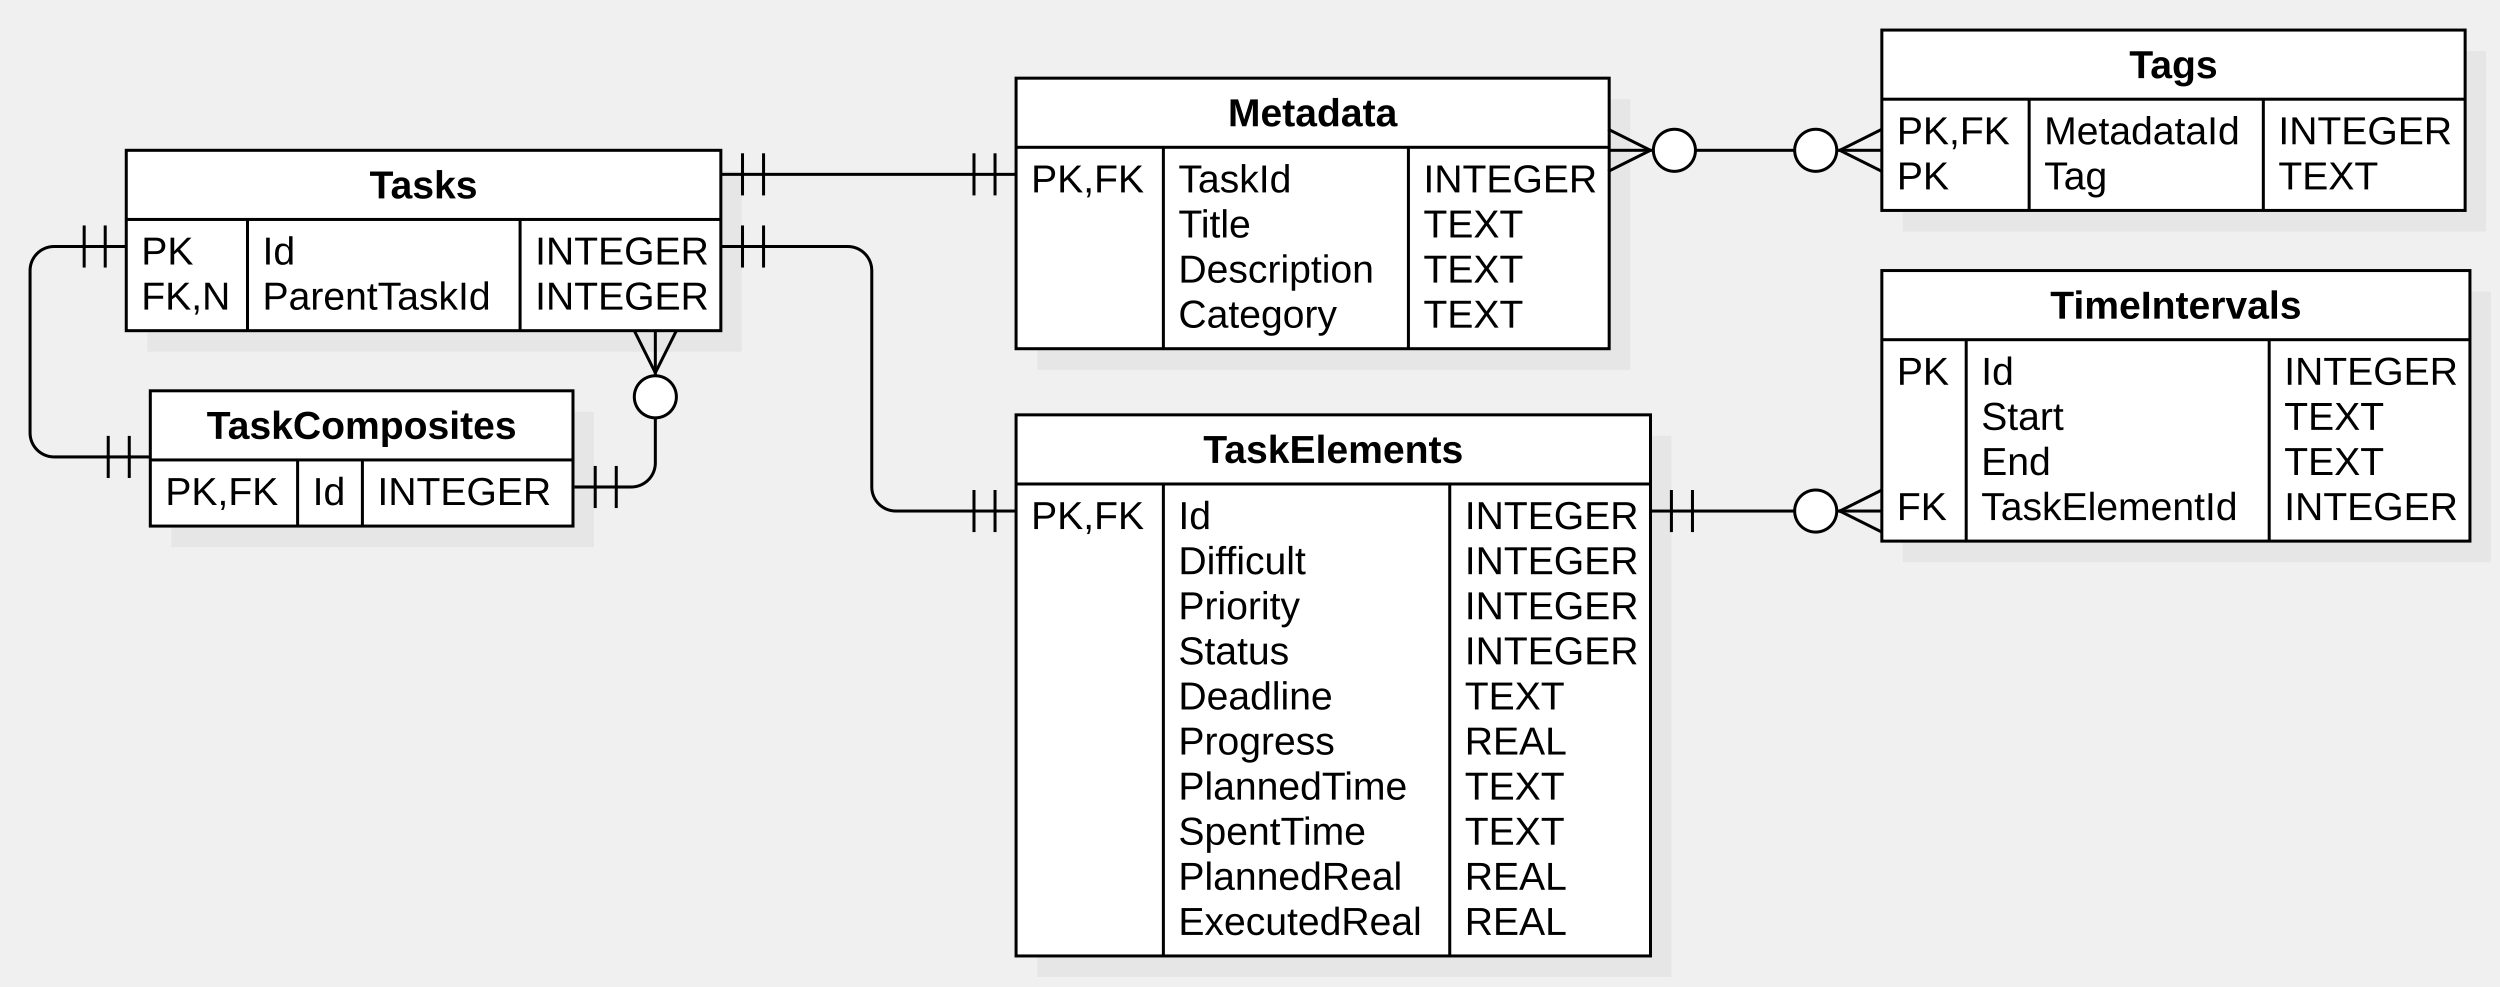
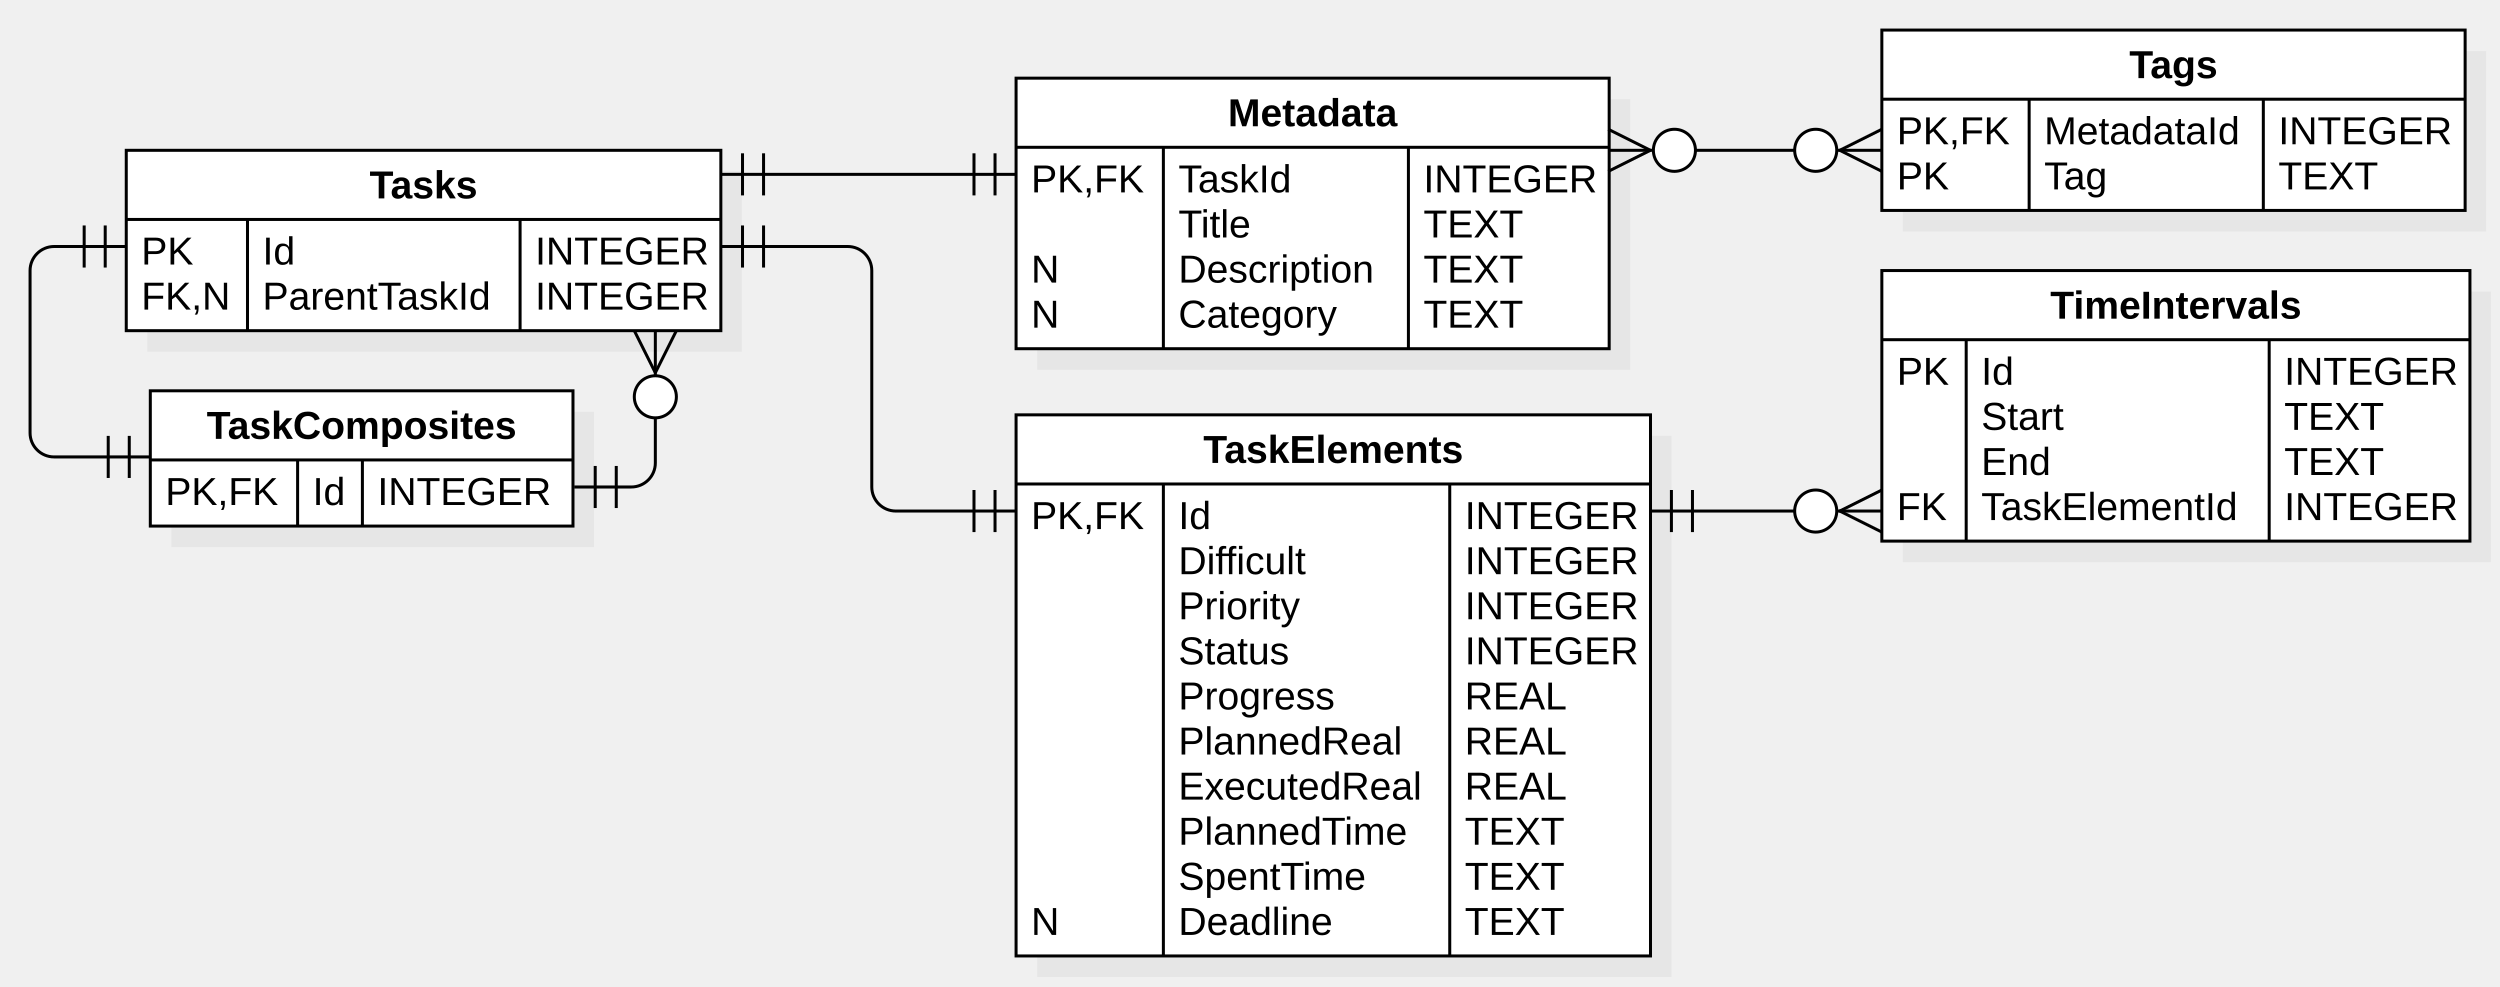
<svg xmlns="http://www.w3.org/2000/svg" version="1.1" width="831.632" height="328" id="svg349">
  <defs id="defs1" />
  <g id="g349">
    <g transform="translate(-54,-38) scale(1,1)" id="g55">
      <rect fill="#C0C0C0" stroke="none" x="103" y="95" width="197.791" height="60" opacity="0.2" id="rect55" />
    </g>
    <g transform="translate(-54,-38) scale(1,1)" id="g56">
      <rect fill="#ffffff" stroke="none" x="96" y="88" width="197.791" height="60" id="rect56" />
    </g>
    <g transform="translate(-54,-38) scale(1,1)" id="g57">
      <path fill="none" stroke="#000000" d="M 96 88 L 293.791 88 L 293.791 148 L 96 148 L 96 88 Z Z" stroke-miterlimit="10" id="path56" />
    </g>
    <g transform="translate(-54,-38) scale(1,1)" id="g58">
      <path fill="none" stroke="#000000" d="M 96 111 L 293.791 111" stroke-miterlimit="10" id="path57" />
    </g>
    <g transform="translate(-54,-38) scale(1,1)" id="g59">
      <path fill="none" stroke="#000000" d="M 136.329 111 L 136.329 148" stroke-miterlimit="10" id="path58" />
    </g>
    <g transform="translate(-54,-38) scale(1,1)" id="g60">
      <path fill="none" stroke="#000000" d="M 227.008 111 L 227.008 148" stroke-miterlimit="10" id="path59" />
    </g>
    <g transform="translate(-54,-38) scale(1,1)" id="g62">
      <g id="g61">
        <path fill="none" stroke="none" id="path60" />
        <text fill="#000000" stroke="none" font-family="Arial" font-size="13px" font-style="normal" font-weight="bold" text-decoration="none" x="176.947" y="104" id="text60">Tasks</text>
      </g>
    </g>
    <g transform="translate(-54,-38) scale(1,1)" id="g64">
      <g id="g63">
        <path fill="none" stroke="none" id="path62" />
        <text fill="#000000" stroke="none" font-family="Arial" font-size="13px" font-style="normal" font-weight="normal" text-decoration="none" x="101" y="126" id="text62">PK</text>
      </g>
    </g>
    <g transform="translate(-54,-38) scale(1,1)" id="g66">
      <g id="g65">
        <path fill="none" stroke="none" id="path64" />
        <text fill="#000000" stroke="none" font-family="Arial" font-size="13px" font-style="normal" font-weight="normal" text-decoration="none" x="141.329" y="126" id="text64">Id</text>
      </g>
    </g>
    <g transform="translate(-54,-38) scale(1,1)" id="g68">
      <g id="g67">
        <path fill="none" stroke="none" id="path66" />
        <text fill="#000000" stroke="none" font-family="Arial" font-size="13px" font-style="normal" font-weight="normal" text-decoration="none" x="232.008" y="126" id="text66">INTEGER</text>
      </g>
    </g>
    <g transform="translate(-54,-38) scale(1,1)" id="g70">
      <g id="g69">
        <path fill="none" stroke="none" id="path68" />
        <text fill="#000000" stroke="none" font-family="Arial" font-size="13px" font-style="normal" font-weight="normal" text-decoration="none" x="101" y="122" id="text68" />
      </g>
    </g>
    <g transform="translate(-54,-38) scale(1,1)" id="g72">
      <g id="g71">
        <path fill="none" stroke="none" id="path70" />
        <text fill="#000000" stroke="none" font-family="Arial" font-size="13px" font-style="normal" font-weight="normal" text-decoration="none" x="101" y="141" id="text70">FK,N</text>
      </g>
    </g>
    <g transform="translate(-54,-38) scale(1,1)" id="g74">
      <g id="g73">
        <path fill="none" stroke="none" id="path72" />
        <text fill="#000000" stroke="none" font-family="Arial" font-size="13px" font-style="normal" font-weight="normal" text-decoration="none" x="141.329" y="141" id="text72">ParentTaskId</text>
      </g>
    </g>
    <g transform="translate(-54,-38) scale(1,1)" id="g76">
      <g id="g75">
        <path fill="none" stroke="none" id="path74" />
        <text fill="#000000" stroke="none" font-family="Arial" font-size="13px" font-style="normal" font-weight="normal" text-decoration="none" x="232.008" y="141" id="text74">INTEGER</text>
      </g>
    </g>
    <g transform="translate(-54,-38) scale(1,1)" id="g78">
      <g id="g77">
        <path fill="none" stroke="none" id="path76" />
        <text fill="#000000" stroke="none" font-family="Arial" font-size="13px" font-style="normal" font-weight="normal" text-decoration="none" x="101" y="137" id="text76" />
      </g>
    </g>
    <g transform="translate(-54,-38) scale(1,1)" id="g79">
      <rect fill="#C0C0C0" stroke="none" x="111" y="175" width="140.604" height="45" opacity="0.2" id="rect78" />
    </g>
    <g transform="translate(-54,-38) scale(1,1)" id="g80">
      <rect fill="#ffffff" stroke="none" x="104" y="168" width="140.604" height="45" id="rect79" />
    </g>
    <g transform="translate(-54,-38) scale(1,1)" id="g81">
      <path fill="none" stroke="#000000" d="M 104 168 L 244.604 168 L 244.604 213 L 104 213 L 104 168 Z Z" stroke-miterlimit="10" id="path80" />
    </g>
    <g transform="translate(-54,-38) scale(1,1)" id="g82">
      <path fill="none" stroke="#000000" d="M 104 191 L 244.604 191" stroke-miterlimit="10" id="path81" />
    </g>
    <g transform="translate(-54,-38) scale(1,1)" id="g83">
      <path fill="none" stroke="#000000" d="M 153 191 L 153 213" stroke-miterlimit="10" id="path82" />
    </g>
    <g transform="translate(-54,-38) scale(1,1)" id="g84">
      <path fill="none" stroke="#000000" d="M 174.553 191 L 174.553 213" stroke-miterlimit="10" id="path83" />
    </g>
    <g transform="translate(-54,-38) scale(1,1)" id="g86">
      <g id="g85">
        <path fill="none" stroke="none" id="path84" />
        <text fill="#000000" stroke="none" font-family="Arial" font-size="13px" font-style="normal" font-weight="bold" text-decoration="none" x="122.769" y="184" id="text84">TaskComposites</text>
      </g>
    </g>
    <g transform="translate(-54,-38) scale(1,1)" id="g88">
      <g id="g87">
        <path fill="none" stroke="none" id="path86" />
        <text fill="#000000" stroke="none" font-family="Arial" font-size="13px" font-style="normal" font-weight="normal" text-decoration="none" x="109" y="206" id="text86">PK,FK</text>
      </g>
    </g>
    <g transform="translate(-54,-38) scale(1,1)" id="g90">
      <g id="g89">
        <path fill="none" stroke="none" id="path88" />
        <text fill="#000000" stroke="none" font-family="Arial" font-size="13px" font-style="normal" font-weight="normal" text-decoration="none" x="158" y="206" id="text88">Id</text>
      </g>
    </g>
    <g transform="translate(-54,-38) scale(1,1)" id="g92">
      <g id="g91">
        <path fill="none" stroke="none" id="path90" />
        <text fill="#000000" stroke="none" font-family="Arial" font-size="13px" font-style="normal" font-weight="normal" text-decoration="none" x="179.553" y="206" id="text90">INTEGER</text>
      </g>
    </g>
    <g transform="translate(-54,-38) scale(1,1)" id="g94">
      <g id="g93">
        <path fill="none" stroke="none" id="path92" />
        <text fill="#000000" stroke="none" font-family="Arial" font-size="13px" font-style="normal" font-weight="normal" text-decoration="none" x="109" y="202" id="text92" />
      </g>
    </g>
    <g transform="translate(-54,-38) scale(1,1)" id="g95">
      <rect fill="#C0C0C0" stroke="none" x="399" y="183" width="211.044" height="180" opacity="0.2" id="rect94" />
    </g>
    <g transform="translate(-54,-38) scale(1,1)" id="g96">
      <rect fill="#ffffff" stroke="none" x="392" y="176" width="211.044" height="180" id="rect95" />
    </g>
    <g transform="translate(-54,-38) scale(1,1)" id="g97">
      <path fill="none" stroke="#000000" d="M 392 176 L 603.044 176 L 603.044 356 L 392 356 L 392 176 Z Z" stroke-miterlimit="10" id="path96" />
    </g>
    <g transform="translate(-54,-38) scale(1,1)" id="g98">
      <path fill="none" stroke="#000000" d="M 392 199 L 603.044 199" stroke-miterlimit="10" id="path97" />
    </g>
    <g transform="translate(-54,-38) scale(1,1)" id="g99">
      <path fill="none" stroke="#000000" d="M 441 199 L 441 356" stroke-miterlimit="10" id="path98" />
    </g>
    <g transform="translate(-54,-38) scale(1,1)" id="g100">
      <path fill="none" stroke="#000000" d="M 536.262 199 L 536.262 356" stroke-miterlimit="10" id="path99" />
    </g>
    <g transform="translate(-54,-38) scale(1,1)" id="g102">
      <g id="g101">
        <path fill="none" stroke="none" id="path100" />
        <text fill="#000000" stroke="none" font-family="Arial" font-size="13px" font-style="normal" font-weight="bold" text-decoration="none" x="454.288" y="192" id="text100">TaskElements</text>
      </g>
    </g>
    <g transform="translate(-54,-38) scale(1,1)" id="g104">
      <g id="g103">
        <path fill="none" stroke="none" id="path102" />
        <text fill="#000000" stroke="none" font-family="Arial" font-size="13px" font-style="normal" font-weight="normal" text-decoration="none" x="397" y="214" id="text102">PK,FK</text>
      </g>
    </g>
    <g transform="translate(-54,-38) scale(1,1)" id="g106">
      <g id="g105">
        <path fill="none" stroke="none" id="path104" />
        <text fill="#000000" stroke="none" font-family="Arial" font-size="13px" font-style="normal" font-weight="normal" text-decoration="none" x="446" y="214" id="text104">Id</text>
      </g>
    </g>
    <g transform="translate(-54,-38) scale(1,1)" id="g108">
      <g id="g107">
        <path fill="none" stroke="none" id="path106" />
        <text fill="#000000" stroke="none" font-family="Arial" font-size="13px" font-style="normal" font-weight="normal" text-decoration="none" x="541.262" y="214" id="text106">INTEGER</text>
      </g>
    </g>
    <g transform="translate(-54,-38) scale(1,1)" id="g110">
      <g id="g109">
        <path fill="none" stroke="none" id="path108" />
        <text fill="#000000" stroke="none" font-family="Arial" font-size="13px" font-style="normal" font-weight="normal" text-decoration="none" x="397" y="210" id="text108" />
      </g>
    </g>
    <g transform="translate(-54,-38) scale(1,1)" id="g112">
      <g id="g111">
        <path fill="none" stroke="none" id="path110" />
        <text fill="#000000" stroke="none" font-family="Arial" font-size="13px" font-style="normal" font-weight="normal" text-decoration="none" x="397" y="219" id="text110" />
      </g>
    </g>
    <g transform="translate(-54,-38) scale(1,1)" id="g114">
      <g id="g113">
        <path fill="none" stroke="none" id="path112" />
        <text fill="#000000" stroke="none" font-family="Arial" font-size="13px" font-style="normal" font-weight="normal" text-decoration="none" x="446" y="229" id="text112">Difficult</text>
      </g>
    </g>
    <g transform="translate(-54,-38) scale(1,1)" id="g116">
      <g id="g115">
        <path fill="none" stroke="none" id="path114" />
        <text fill="#000000" stroke="none" font-family="Arial" font-size="13px" font-style="normal" font-weight="normal" text-decoration="none" x="541.262" y="229" id="text114">INTEGER</text>
      </g>
    </g>
    <g transform="translate(-54,-38) scale(1,1)" id="g118">
      <g id="g117">
        <path fill="none" stroke="none" id="path116" />
        <text fill="#000000" stroke="none" font-family="Arial" font-size="13px" font-style="normal" font-weight="normal" text-decoration="none" x="397" y="225" id="text116" />
      </g>
    </g>
    <g transform="translate(-54,-38) scale(1,1)" id="g120">
      <g id="g119">
        <path fill="none" stroke="none" id="path118" />
        <text fill="#000000" stroke="none" font-family="Arial" font-size="13px" font-style="normal" font-weight="normal" text-decoration="none" x="397" y="234" id="text118" />
      </g>
    </g>
    <g transform="translate(-54,-38) scale(1,1)" id="g122">
      <g id="g121">
        <path fill="none" stroke="none" id="path120" />
        <text fill="#000000" stroke="none" font-family="Arial" font-size="13px" font-style="normal" font-weight="normal" text-decoration="none" x="446" y="244" id="text120">Priority</text>
      </g>
    </g>
    <g transform="translate(-54,-38) scale(1,1)" id="g124">
      <g id="g123">
        <path fill="none" stroke="none" id="path122" />
        <text fill="#000000" stroke="none" font-family="Arial" font-size="13px" font-style="normal" font-weight="normal" text-decoration="none" x="541.262" y="244" id="text122">INTEGER</text>
      </g>
    </g>
    <g transform="translate(-54,-38) scale(1,1)" id="g126">
      <g id="g125">
        <path fill="none" stroke="none" id="path124" />
        <text fill="#000000" stroke="none" font-family="Arial" font-size="13px" font-style="normal" font-weight="normal" text-decoration="none" x="397" y="240" id="text124" />
      </g>
    </g>
    <g transform="translate(-54,-38) scale(1,1)" id="g128">
      <g id="g127">
        <path fill="none" stroke="none" id="path126" />
        <text fill="#000000" stroke="none" font-family="Arial" font-size="13px" font-style="normal" font-weight="normal" text-decoration="none" x="397" y="249" id="text126" />
      </g>
    </g>
    <g transform="translate(-54,-38) scale(1,1)" id="g130">
      <g id="g129">
        <path fill="none" stroke="none" id="path128" />
        <text fill="#000000" stroke="none" font-family="Arial" font-size="13px" font-style="normal" font-weight="normal" text-decoration="none" x="446" y="259" id="text128">Status</text>
      </g>
    </g>
    <g transform="translate(-54,-38) scale(1,1)" id="g132">
      <g id="g131">
        <path fill="none" stroke="none" id="path130" />
        <text fill="#000000" stroke="none" font-family="Arial" font-size="13px" font-style="normal" font-weight="normal" text-decoration="none" x="541.262" y="259" id="text130">INTEGER</text>
      </g>
    </g>
    <g transform="translate(-54,-38) scale(1,1)" id="g134">
      <g id="g133">
        <path fill="none" stroke="none" id="path132" />
        <text fill="#000000" stroke="none" font-family="Arial" font-size="13px" font-style="normal" font-weight="normal" text-decoration="none" x="397" y="255" id="text132" />
      </g>
    </g>
    <g transform="translate(-54,-38) scale(1,1)" id="g136">
      <g id="g135">
        <path fill="none" stroke="none" id="path134" />
        <text fill="#000000" stroke="none" font-family="Arial" font-size="13px" font-style="normal" font-weight="normal" text-decoration="none" x="397" y="264" id="text134" />
      </g>
    </g>
    <g transform="translate(-54,-38) scale(1,1)" id="g138">
      <g id="g137">
        <path fill="none" stroke="none" id="path136" />
-         <text fill="#000000" stroke="none" font-family="Arial" font-size="13px" font-style="normal" font-weight="normal" text-decoration="none" x="446" y="274" id="text136">Deadline</text>
+         <text fill="#000000" stroke="none" font-family="Arial" font-size="13px" font-style="normal" font-weight="normal" text-decoration="none" x="446" y="274" id="text136">Progress</text>
      </g>
    </g>
    <g transform="translate(-54,-38) scale(1,1)" id="g140">
      <g id="g139">
        <path fill="none" stroke="none" id="path138" />
-         <text fill="#000000" stroke="none" font-family="Arial" font-size="13px" font-style="normal" font-weight="normal" text-decoration="none" x="541.262" y="274" id="text138">TEXT</text>
+         <text fill="#000000" stroke="none" font-family="Arial" font-size="13px" font-style="normal" font-weight="normal" text-decoration="none" x="541.262" y="274" id="text138">REAL</text>
      </g>
    </g>
    <g transform="translate(-54,-38) scale(1,1)" id="g142">
      <g id="g141">
        <path fill="none" stroke="none" id="path140" />
        <text fill="#000000" stroke="none" font-family="Arial" font-size="13px" font-style="normal" font-weight="normal" text-decoration="none" x="397" y="270" id="text140" />
      </g>
    </g>
    <g transform="translate(-54,-38) scale(1,1)" id="g144">
      <g id="g143">
        <path fill="none" stroke="none" id="path142" />
        <text fill="#000000" stroke="none" font-family="Arial" font-size="13px" font-style="normal" font-weight="normal" text-decoration="none" x="397" y="279" id="text142" />
      </g>
    </g>
    <g transform="translate(-54,-38) scale(1,1)" id="g146">
      <g id="g145">
        <path fill="none" stroke="none" id="path144" />
-         <text fill="#000000" stroke="none" font-family="Arial" font-size="13px" font-style="normal" font-weight="normal" text-decoration="none" x="446" y="289" id="text144">Progress</text>
+         <text fill="#000000" stroke="none" font-family="Arial" font-size="13px" font-style="normal" font-weight="normal" text-decoration="none" x="446" y="289" id="text144">PlannedReal</text>
      </g>
    </g>
    <g transform="translate(-54,-38) scale(1,1)" id="g148">
      <g id="g147">
        <path fill="none" stroke="none" id="path146" />
        <text fill="#000000" stroke="none" font-family="Arial" font-size="13px" font-style="normal" font-weight="normal" text-decoration="none" x="541.262" y="289" id="text146">REAL</text>
      </g>
    </g>
    <g transform="translate(-54,-38) scale(1,1)" id="g150">
      <g id="g149">
        <path fill="none" stroke="none" id="path148" />
        <text fill="#000000" stroke="none" font-family="Arial" font-size="13px" font-style="normal" font-weight="normal" text-decoration="none" x="397" y="285" id="text148" />
      </g>
    </g>
    <g transform="translate(-54,-38) scale(1,1)" id="g152">
      <g id="g151">
        <path fill="none" stroke="none" id="path150" />
        <text fill="#000000" stroke="none" font-family="Arial" font-size="13px" font-style="normal" font-weight="normal" text-decoration="none" x="397" y="294" id="text150" />
      </g>
    </g>
    <g transform="translate(-54,-38) scale(1,1)" id="g154">
      <g id="g153">
        <path fill="none" stroke="none" id="path152" />
-         <text fill="#000000" stroke="none" font-family="Arial" font-size="13px" font-style="normal" font-weight="normal" text-decoration="none" x="446" y="304" id="text152">PlannedTime</text>
+         <text fill="#000000" stroke="none" font-family="Arial" font-size="13px" font-style="normal" font-weight="normal" text-decoration="none" x="446" y="304" id="text152">ExecutedReal</text>
      </g>
    </g>
    <g transform="translate(-54,-38) scale(1,1)" id="g156">
      <g id="g155">
        <path fill="none" stroke="none" id="path154" />
-         <text fill="#000000" stroke="none" font-family="Arial" font-size="13px" font-style="normal" font-weight="normal" text-decoration="none" x="541.262" y="304" id="text154">TEXT</text>
+         <text fill="#000000" stroke="none" font-family="Arial" font-size="13px" font-style="normal" font-weight="normal" text-decoration="none" x="541.262" y="304" id="text154">REAL</text>
      </g>
    </g>
    <g transform="translate(-54,-38) scale(1,1)" id="g158">
      <g id="g157">
        <path fill="none" stroke="none" id="path156" />
        <text fill="#000000" stroke="none" font-family="Arial" font-size="13px" font-style="normal" font-weight="normal" text-decoration="none" x="397" y="300" id="text156" />
      </g>
    </g>
    <g transform="translate(-54,-38) scale(1,1)" id="g160">
      <g id="g159">
        <path fill="none" stroke="none" id="path158" />
        <text fill="#000000" stroke="none" font-family="Arial" font-size="13px" font-style="normal" font-weight="normal" text-decoration="none" x="397" y="309" id="text158" />
      </g>
    </g>
    <g transform="translate(-54,-38) scale(1,1)" id="g162">
      <g id="g161">
        <path fill="none" stroke="none" id="path160" />
-         <text fill="#000000" stroke="none" font-family="Arial" font-size="13px" font-style="normal" font-weight="normal" text-decoration="none" x="446" y="319" id="text160">SpentTime</text>
+         <text fill="#000000" stroke="none" font-family="Arial" font-size="13px" font-style="normal" font-weight="normal" text-decoration="none" x="446" y="319" id="text160">PlannedTime</text>
      </g>
    </g>
    <g transform="translate(-54,-38) scale(1,1)" id="g164">
      <g id="g163">
        <path fill="none" stroke="none" id="path162" />
        <text fill="#000000" stroke="none" font-family="Arial" font-size="13px" font-style="normal" font-weight="normal" text-decoration="none" x="541.262" y="319" id="text162">TEXT</text>
      </g>
    </g>
    <g transform="translate(-54,-38) scale(1,1)" id="g166">
      <g id="g165">
        <path fill="none" stroke="none" id="path164" />
        <text fill="#000000" stroke="none" font-family="Arial" font-size="13px" font-style="normal" font-weight="normal" text-decoration="none" x="397" y="315" id="text164" />
      </g>
    </g>
    <g transform="translate(-54,-38) scale(1,1)" id="g168">
      <g id="g167">
        <path fill="none" stroke="none" id="path166" />
        <text fill="#000000" stroke="none" font-family="Arial" font-size="13px" font-style="normal" font-weight="normal" text-decoration="none" x="397" y="324" id="text166" />
      </g>
    </g>
    <g transform="translate(-54,-38) scale(1,1)" id="g170">
      <g id="g169">
        <path fill="none" stroke="none" id="path168" />
-         <text fill="#000000" stroke="none" font-family="Arial" font-size="13px" font-style="normal" font-weight="normal" text-decoration="none" x="446" y="334" id="text168">PlannedReal</text>
+         <text fill="#000000" stroke="none" font-family="Arial" font-size="13px" font-style="normal" font-weight="normal" text-decoration="none" x="446" y="334" id="text168">SpentTime</text>
      </g>
    </g>
    <g transform="translate(-54,-38) scale(1,1)" id="g172">
      <g id="g171">
        <path fill="none" stroke="none" id="path170" />
-         <text fill="#000000" stroke="none" font-family="Arial" font-size="13px" font-style="normal" font-weight="normal" text-decoration="none" x="541.262" y="334" id="text170">REAL</text>
+         <text fill="#000000" stroke="none" font-family="Arial" font-size="13px" font-style="normal" font-weight="normal" text-decoration="none" x="541.262" y="334" id="text170">TEXT</text>
      </g>
    </g>
    <g transform="translate(-54,-38) scale(1,1)" id="g174">
      <g id="g173">
        <path fill="none" stroke="none" id="path172" />
        <text fill="#000000" stroke="none" font-family="Arial" font-size="13px" font-style="normal" font-weight="normal" text-decoration="none" x="397" y="330" id="text172" />
      </g>
    </g>
    <g transform="translate(-54,-38) scale(1,1)" id="g176">
      <g id="g175">
        <path fill="none" stroke="none" id="path174" />
-         <text fill="#000000" stroke="none" font-family="Arial" font-size="13px" font-style="normal" font-weight="normal" text-decoration="none" x="397" y="339" id="text174" />
+         <text fill="#000000" stroke="none" font-family="Arial" font-size="13px" font-style="normal" font-weight="normal" text-decoration="none" x="397" y="349" id="text174">N</text>
      </g>
    </g>
    <g transform="translate(-54,-38) scale(1,1)" id="g178">
      <g id="g177">
        <path fill="none" stroke="none" id="path176" />
-         <text fill="#000000" stroke="none" font-family="Arial" font-size="13px" font-style="normal" font-weight="normal" text-decoration="none" x="446" y="349" id="text176">ExecutedReal</text>
+         <text fill="#000000" stroke="none" font-family="Arial" font-size="13px" font-style="normal" font-weight="normal" text-decoration="none" x="446" y="349" id="text176">Deadline</text>
      </g>
    </g>
    <g transform="translate(-54,-38) scale(1,1)" id="g180">
      <g id="g179">
        <path fill="none" stroke="none" id="path178" />
-         <text fill="#000000" stroke="none" font-family="Arial" font-size="13px" font-style="normal" font-weight="normal" text-decoration="none" x="541.262" y="349" id="text178">REAL</text>
+         <text fill="#000000" stroke="none" font-family="Arial" font-size="13px" font-style="normal" font-weight="normal" text-decoration="none" x="541.262" y="349" id="text178">TEXT</text>
      </g>
    </g>
    <g transform="translate(-54,-38) scale(1,1)" id="g182">
      <g id="g181">
        <path fill="none" stroke="none" id="path180" />
        <text fill="#000000" stroke="none" font-family="Arial" font-size="13px" font-style="normal" font-weight="normal" text-decoration="none" x="397" y="345" id="text180" />
      </g>
    </g>
    <g transform="translate(-54,-38) scale(1,1)" id="g183">
      <rect fill="#C0C0C0" stroke="none" x="399" y="71" width="197.295" height="90" opacity="0.2" id="rect182" />
    </g>
    <g transform="translate(-54,-38) scale(1,1)" id="g184">
      <rect fill="#ffffff" stroke="none" x="392" y="64" width="197.295" height="90" id="rect183" />
    </g>
    <g transform="translate(-54,-38) scale(1,1)" id="g185">
      <path fill="none" stroke="#000000" d="M 392 64 L 589.295 64 L 589.295 154 L 392 154 L 392 64 Z Z" stroke-miterlimit="10" id="path184" />
    </g>
    <g transform="translate(-54,-38) scale(1,1)" id="g186">
      <path fill="none" stroke="#000000" d="M 392 87 L 589.295 87" stroke-miterlimit="10" id="path185" />
    </g>
    <g transform="translate(-54,-38) scale(1,1)" id="g187">
      <path fill="none" stroke="#000000" d="M 441 87 L 441 154" stroke-miterlimit="10" id="path186" />
    </g>
    <g transform="translate(-54,-38) scale(1,1)" id="g188">
      <path fill="none" stroke="#000000" d="M 522.513 87 L 522.513 154" stroke-miterlimit="10" id="path187" />
    </g>
    <g transform="translate(-54,-38) scale(1,1)" id="g190">
      <g id="g189">
        <path fill="none" stroke="none" id="path188" />
        <text fill="#000000" stroke="none" font-family="Arial" font-size="13px" font-style="normal" font-weight="bold" text-decoration="none" x="462.474" y="80" id="text188">Metadata</text>
      </g>
    </g>
    <g transform="translate(-54,-38) scale(1,1)" id="g192">
      <g id="g191">
        <path fill="none" stroke="none" id="path190" />
        <text fill="#000000" stroke="none" font-family="Arial" font-size="13px" font-style="normal" font-weight="normal" text-decoration="none" x="397" y="102" id="text190">PK,FK</text>
      </g>
    </g>
    <g transform="translate(-54,-38) scale(1,1)" id="g194">
      <g id="g193">
        <path fill="none" stroke="none" id="path192" />
        <text fill="#000000" stroke="none" font-family="Arial" font-size="13px" font-style="normal" font-weight="normal" text-decoration="none" x="446" y="102" id="text192">TaskId</text>
      </g>
    </g>
    <g transform="translate(-54,-38) scale(1,1)" id="g196">
      <g id="g195">
        <path fill="none" stroke="none" id="path194" />
        <text fill="#000000" stroke="none" font-family="Arial" font-size="13px" font-style="normal" font-weight="normal" text-decoration="none" x="527.513" y="102" id="text194">INTEGER</text>
      </g>
    </g>
    <g transform="translate(-54,-38) scale(1,1)" id="g198">
      <g id="g197">
        <path fill="none" stroke="none" id="path196" />
        <text fill="#000000" stroke="none" font-family="Arial" font-size="13px" font-style="normal" font-weight="normal" text-decoration="none" x="397" y="98" id="text196" />
      </g>
    </g>
    <g transform="translate(-54,-38) scale(1,1)" id="g200">
      <g id="g199">
        <path fill="none" stroke="none" id="path198" />
        <text fill="#000000" stroke="none" font-family="Arial" font-size="13px" font-style="normal" font-weight="normal" text-decoration="none" x="397" y="107" id="text198" />
      </g>
    </g>
    <g transform="translate(-54,-38) scale(1,1)" id="g202">
      <g id="g201">
        <path fill="none" stroke="none" id="path200" />
        <text fill="#000000" stroke="none" font-family="Arial" font-size="13px" font-style="normal" font-weight="normal" text-decoration="none" x="446" y="117" id="text200">Title</text>
      </g>
    </g>
    <g transform="translate(-54,-38) scale(1,1)" id="g204">
      <g id="g203">
        <path fill="none" stroke="none" id="path202" />
        <text fill="#000000" stroke="none" font-family="Arial" font-size="13px" font-style="normal" font-weight="normal" text-decoration="none" x="527.513" y="117" id="text202">TEXT</text>
      </g>
    </g>
    <g transform="translate(-54,-38) scale(1,1)" id="g206">
      <g id="g205">
        <path fill="none" stroke="none" id="path204" />
        <text fill="#000000" stroke="none" font-family="Arial" font-size="13px" font-style="normal" font-weight="normal" text-decoration="none" x="397" y="113" id="text204" />
      </g>
    </g>
    <g transform="translate(-54,-38) scale(1,1)" id="g208">
      <g id="g207">
        <path fill="none" stroke="none" id="path206" />
-         <text fill="#000000" stroke="none" font-family="Arial" font-size="13px" font-style="normal" font-weight="normal" text-decoration="none" x="397" y="122" id="text206" />
+         <text fill="#000000" stroke="none" font-family="Arial" font-size="13px" font-style="normal" font-weight="normal" text-decoration="none" x="397" y="132" id="text206">N</text>
      </g>
    </g>
    <g transform="translate(-54,-38) scale(1,1)" id="g210">
      <g id="g209">
        <path fill="none" stroke="none" id="path208" />
        <text fill="#000000" stroke="none" font-family="Arial" font-size="13px" font-style="normal" font-weight="normal" text-decoration="none" x="446" y="132" id="text208">Description</text>
      </g>
    </g>
    <g transform="translate(-54,-38) scale(1,1)" id="g212">
      <g id="g211">
        <path fill="none" stroke="none" id="path210" />
        <text fill="#000000" stroke="none" font-family="Arial" font-size="13px" font-style="normal" font-weight="normal" text-decoration="none" x="527.513" y="132" id="text210">TEXT</text>
      </g>
    </g>
    <g transform="translate(-54,-38) scale(1,1)" id="g214">
      <g id="g213">
        <path fill="none" stroke="none" id="path212" />
        <text fill="#000000" stroke="none" font-family="Arial" font-size="13px" font-style="normal" font-weight="normal" text-decoration="none" x="397" y="128" id="text212" />
      </g>
    </g>
    <g transform="translate(-54,-38) scale(1,1)" id="g216">
      <g id="g215">
        <path fill="none" stroke="none" id="path214" />
-         <text fill="#000000" stroke="none" font-family="Arial" font-size="13px" font-style="normal" font-weight="normal" text-decoration="none" x="397" y="137" id="text214" />
+         <text fill="#000000" stroke="none" font-family="Arial" font-size="13px" font-style="normal" font-weight="normal" text-decoration="none" x="397" y="147" id="text214">N</text>
      </g>
    </g>
    <g transform="translate(-54,-38) scale(1,1)" id="g218">
      <g id="g217">
        <path fill="none" stroke="none" id="path216" />
        <text fill="#000000" stroke="none" font-family="Arial" font-size="13px" font-style="normal" font-weight="normal" text-decoration="none" x="446" y="147" id="text216">Category</text>
      </g>
    </g>
    <g transform="translate(-54,-38) scale(1,1)" id="g220">
      <g id="g219">
        <path fill="none" stroke="none" id="path218" />
        <text fill="#000000" stroke="none" font-family="Arial" font-size="13px" font-style="normal" font-weight="normal" text-decoration="none" x="527.513" y="147" id="text218">TEXT</text>
      </g>
    </g>
    <g transform="translate(-54,-38) scale(1,1)" id="g222">
      <g id="g221">
        <path fill="none" stroke="none" id="path220" />
        <text fill="#000000" stroke="none" font-family="Arial" font-size="13px" font-style="normal" font-weight="normal" text-decoration="none" x="397" y="143" id="text220" />
      </g>
    </g>
    <g transform="translate(-54,-38) scale(1,1)" id="g223">
      <rect fill="#C0C0C0" stroke="none" x="687" y="55" width="194.033" height="60" opacity="0.2" id="rect222" />
    </g>
    <g transform="translate(-54,-38) scale(1,1)" id="g224">
      <rect fill="#ffffff" stroke="none" x="680" y="48" width="194.033" height="60" id="rect223" />
    </g>
    <g transform="translate(-54,-38) scale(1,1)" id="g225">
      <path fill="none" stroke="#000000" d="M 680 48 L 874.033 48 L 874.033 108 L 680 108 L 680 48 Z Z" stroke-miterlimit="10" id="path224" />
    </g>
    <g transform="translate(-54,-38) scale(1,1)" id="g226">
      <path fill="none" stroke="#000000" d="M 680 71 L 874.033 71" stroke-miterlimit="10" id="path225" />
    </g>
    <g transform="translate(-54,-38) scale(1,1)" id="g227">
      <path fill="none" stroke="#000000" d="M 729 71 L 729 108" stroke-miterlimit="10" id="path226" />
    </g>
    <g transform="translate(-54,-38) scale(1,1)" id="g228">
      <path fill="none" stroke="#000000" d="M 806.901 71 L 806.901 108" stroke-miterlimit="10" id="path227" />
    </g>
    <g transform="translate(-54,-38) scale(1,1)" id="g230">
      <g id="g229">
        <path fill="none" stroke="none" id="path228" />
        <text fill="#000000" stroke="none" font-family="Arial" font-size="13px" font-style="normal" font-weight="bold" text-decoration="none" x="762.328" y="64" id="text228">Tags</text>
      </g>
    </g>
    <g transform="translate(-54,-38) scale(1,1)" id="g232">
      <g id="g231">
        <path fill="none" stroke="none" id="path230" />
        <text fill="#000000" stroke="none" font-family="Arial" font-size="13px" font-style="normal" font-weight="normal" text-decoration="none" x="685" y="86" id="text230">PK,FK</text>
      </g>
    </g>
    <g transform="translate(-54,-38) scale(1,1)" id="g234">
      <g id="g233">
        <path fill="none" stroke="none" id="path232" />
        <text fill="#000000" stroke="none" font-family="Arial" font-size="13px" font-style="normal" font-weight="normal" text-decoration="none" x="734" y="86" id="text232">MetadataId</text>
      </g>
    </g>
    <g transform="translate(-54,-38) scale(1,1)" id="g236">
      <g id="g235">
        <path fill="none" stroke="none" id="path234" />
        <text fill="#000000" stroke="none" font-family="Arial" font-size="13px" font-style="normal" font-weight="normal" text-decoration="none" x="811.901" y="86" id="text234">INTEGER</text>
      </g>
    </g>
    <g transform="translate(-54,-38) scale(1,1)" id="g238">
      <g id="g237">
        <path fill="none" stroke="none" id="path236" />
        <text fill="#000000" stroke="none" font-family="Arial" font-size="13px" font-style="normal" font-weight="normal" text-decoration="none" x="685" y="82" id="text236" />
      </g>
    </g>
    <g transform="translate(-54,-38) scale(1,1)" id="g240">
      <g id="g239">
        <path fill="none" stroke="none" id="path238" />
        <text fill="#000000" stroke="none" font-family="Arial" font-size="13px" font-style="normal" font-weight="normal" text-decoration="none" x="685" y="101" id="text238">PK</text>
      </g>
    </g>
    <g transform="translate(-54,-38) scale(1,1)" id="g242">
      <g id="g241">
        <path fill="none" stroke="none" id="path240" />
        <text fill="#000000" stroke="none" font-family="Arial" font-size="13px" font-style="normal" font-weight="normal" text-decoration="none" x="734" y="101" id="text240">Tag</text>
      </g>
    </g>
    <g transform="translate(-54,-38) scale(1,1)" id="g244">
      <g id="g243">
        <path fill="none" stroke="none" id="path242" />
        <text fill="#000000" stroke="none" font-family="Arial" font-size="13px" font-style="normal" font-weight="normal" text-decoration="none" x="811.901" y="101" id="text242">TEXT</text>
      </g>
    </g>
    <g transform="translate(-54,-38) scale(1,1)" id="g246">
      <g id="g245">
        <path fill="none" stroke="none" id="path244" />
        <text fill="#000000" stroke="none" font-family="Arial" font-size="13px" font-style="normal" font-weight="normal" text-decoration="none" x="685" y="97" id="text244" />
      </g>
    </g>
    <g transform="translate(-54,-38) scale(1,1)" id="g247">
      <rect fill="#C0C0C0" stroke="none" x="687" y="135" width="195.632" height="90" opacity="0.2" id="rect246" />
    </g>
    <g transform="translate(-54,-38) scale(1,1)" id="g248">
      <rect fill="#ffffff" stroke="none" x="680" y="128" width="195.632" height="90" id="rect247" />
    </g>
    <g transform="translate(-54,-38) scale(1,1)" id="g249">
      <path fill="none" stroke="#000000" d="M 680 128 L 875.632 128 L 875.632 218 L 680 218 L 680 128 Z Z" stroke-miterlimit="10" id="path248" />
    </g>
    <g transform="translate(-54,-38) scale(1,1)" id="g250">
      <path fill="none" stroke="#000000" d="M 680 151 L 875.632 151" stroke-miterlimit="10" id="path249" />
    </g>
    <g transform="translate(-54,-38) scale(1,1)" id="g251">
      <path fill="none" stroke="#000000" d="M 708.059 151 L 708.059 218" stroke-miterlimit="10" id="path250" />
    </g>
    <g transform="translate(-54,-38) scale(1,1)" id="g252">
      <path fill="none" stroke="#000000" d="M 808.85 151 L 808.85 218" stroke-miterlimit="10" id="path251" />
    </g>
    <g transform="translate(-54,-38) scale(1,1)" id="g254">
      <g id="g253">
        <path fill="none" stroke="none" id="path252" />
        <text fill="#000000" stroke="none" font-family="Arial" font-size="13px" font-style="normal" font-weight="bold" text-decoration="none" x="736.026" y="144" id="text252">TimeIntervals</text>
      </g>
    </g>
    <g transform="translate(-54,-38) scale(1,1)" id="g256">
      <g id="g255">
        <path fill="none" stroke="none" id="path254" />
        <text fill="#000000" stroke="none" font-family="Arial" font-size="13px" font-style="normal" font-weight="normal" text-decoration="none" x="685" y="166" id="text254">PK</text>
      </g>
    </g>
    <g transform="translate(-54,-38) scale(1,1)" id="g258">
      <g id="g257">
        <path fill="none" stroke="none" id="path256" />
        <text fill="#000000" stroke="none" font-family="Arial" font-size="13px" font-style="normal" font-weight="normal" text-decoration="none" x="713.059" y="166" id="text256">Id</text>
      </g>
    </g>
    <g transform="translate(-54,-38) scale(1,1)" id="g260">
      <g id="g259">
        <path fill="none" stroke="none" id="path258" />
        <text fill="#000000" stroke="none" font-family="Arial" font-size="13px" font-style="normal" font-weight="normal" text-decoration="none" x="813.85" y="166" id="text258">INTEGER</text>
      </g>
    </g>
    <g transform="translate(-54,-38) scale(1,1)" id="g262">
      <g id="g261">
        <path fill="none" stroke="none" id="path260" />
        <text fill="#000000" stroke="none" font-family="Arial" font-size="13px" font-style="normal" font-weight="normal" text-decoration="none" x="685" y="162" id="text260" />
      </g>
    </g>
    <g transform="translate(-54,-38) scale(1,1)" id="g264">
      <g id="g263">
        <path fill="none" stroke="none" id="path262" />
        <text fill="#000000" stroke="none" font-family="Arial" font-size="13px" font-style="normal" font-weight="normal" text-decoration="none" x="685" y="171" id="text262" />
      </g>
    </g>
    <g transform="translate(-54,-38) scale(1,1)" id="g266">
      <g id="g265">
        <path fill="none" stroke="none" id="path264" />
        <text fill="#000000" stroke="none" font-family="Arial" font-size="13px" font-style="normal" font-weight="normal" text-decoration="none" x="713.059" y="181" id="text264">Start</text>
      </g>
    </g>
    <g transform="translate(-54,-38) scale(1,1)" id="g268">
      <g id="g267">
        <path fill="none" stroke="none" id="path266" />
        <text fill="#000000" stroke="none" font-family="Arial" font-size="13px" font-style="normal" font-weight="normal" text-decoration="none" x="813.85" y="181" id="text266">TEXT</text>
      </g>
    </g>
    <g transform="translate(-54,-38) scale(1,1)" id="g270">
      <g id="g269">
        <path fill="none" stroke="none" id="path268" />
        <text fill="#000000" stroke="none" font-family="Arial" font-size="13px" font-style="normal" font-weight="normal" text-decoration="none" x="685" y="177" id="text268" />
      </g>
    </g>
    <g transform="translate(-54,-38) scale(1,1)" id="g272">
      <g id="g271">
        <path fill="none" stroke="none" id="path270" />
        <text fill="#000000" stroke="none" font-family="Arial" font-size="13px" font-style="normal" font-weight="normal" text-decoration="none" x="685" y="186" id="text270" />
      </g>
    </g>
    <g transform="translate(-54,-38) scale(1,1)" id="g274">
      <g id="g273">
        <path fill="none" stroke="none" id="path272" />
        <text fill="#000000" stroke="none" font-family="Arial" font-size="13px" font-style="normal" font-weight="normal" text-decoration="none" x="713.059" y="196" id="text272">End</text>
      </g>
    </g>
    <g transform="translate(-54,-38) scale(1,1)" id="g276">
      <g id="g275">
        <path fill="none" stroke="none" id="path274" />
        <text fill="#000000" stroke="none" font-family="Arial" font-size="13px" font-style="normal" font-weight="normal" text-decoration="none" x="813.85" y="196" id="text274">TEXT</text>
      </g>
    </g>
    <g transform="translate(-54,-38) scale(1,1)" id="g278">
      <g id="g277">
        <path fill="none" stroke="none" id="path276" />
        <text fill="#000000" stroke="none" font-family="Arial" font-size="13px" font-style="normal" font-weight="normal" text-decoration="none" x="685" y="192" id="text276" />
      </g>
    </g>
    <g transform="translate(-54,-38) scale(1,1)" id="g280">
      <g id="g279">
        <path fill="none" stroke="none" id="path278" />
        <text fill="#000000" stroke="none" font-family="Arial" font-size="13px" font-style="normal" font-weight="normal" text-decoration="none" x="685" y="211" id="text278">FK</text>
      </g>
    </g>
    <g transform="translate(-54,-38) scale(1,1)" id="g282">
      <g id="g281">
        <path fill="none" stroke="none" id="path280" />
        <text fill="#000000" stroke="none" font-family="Arial" font-size="13px" font-style="normal" font-weight="normal" text-decoration="none" x="713.059" y="211" id="text280">TaskElementId</text>
      </g>
    </g>
    <g transform="translate(-54,-38) scale(1,1)" id="g284">
      <g id="g283">
        <path fill="none" stroke="none" id="path282" />
        <text fill="#000000" stroke="none" font-family="Arial" font-size="13px" font-style="normal" font-weight="normal" text-decoration="none" x="813.85" y="211" id="text282">INTEGER</text>
      </g>
    </g>
    <g transform="translate(-54,-38) scale(1,1)" id="g286">
      <g id="g285">
        <path fill="none" stroke="none" id="path284" />
        <text fill="#000000" stroke="none" font-family="Arial" font-size="13px" font-style="normal" font-weight="normal" text-decoration="none" x="685" y="207" id="text284" />
      </g>
    </g>
    <g transform="translate(-54,-38) scale(1,1)" id="g287">
      <path fill="none" stroke="#000000" d="M 96 120 L 72 120 M 72 120 A 8 8 0 0 0 64 128 L 64 182 M 64 182 A 8 8 0 0 0 72 190 L 104 190" stroke-miterlimit="10" id="path286" />
    </g>
    <g transform="translate(-54,-38) scale(1,1)" id="g288">
      <path fill="none" stroke="#000000" d="M 97 197 L 97 183" stroke-miterlimit="10" id="path287" />
    </g>
    <g transform="translate(-54,-38) scale(1,1)" id="g289">
      <path fill="none" stroke="#000000" d="M 90 197 L 90 183" stroke-miterlimit="10" id="path288" />
    </g>
    <g transform="translate(-54,-38) scale(1,1)" id="g290">
      <path fill="none" stroke="#000000" d="M 89 127 L 89 113" stroke-miterlimit="10" id="path289" />
    </g>
    <g transform="translate(-54,-38) scale(1,1)" id="g291">
      <path fill="none" stroke="#000000" d="M 82 127 L 82 113" stroke-miterlimit="10" id="path290" />
    </g>
    <g transform="translate(-54,-38) scale(1,1)" id="g293">
      <g id="g292">
        <path fill="none" stroke="none" id="path291" />
        <text fill="#000000" stroke="none" font-family="Arial" font-size="13px" font-style="normal" font-weight="normal" text-decoration="none" x="69.5" y="134" id="text291" />
      </g>
    </g>
    <g transform="translate(-54,-38) scale(1,1)" id="g295">
      <g id="g294">
        <path fill="none" stroke="none" id="path293" />
        <text fill="#000000" stroke="none" font-family="Arial" font-size="13px" font-style="normal" font-weight="normal" text-decoration="none" x="77.5" y="175" id="text293" />
      </g>
    </g>
    <g transform="translate(-54,-38) scale(1,1)" id="g296">
      <path fill="none" stroke="#000000" d="M 392 208 L 352 208 M 352 208 A 8 8 0 0 1 344 200 L 344 128 M 344 128 A 8 8 0 0 0 336 120 L 294 120" stroke-miterlimit="10" id="path295" />
    </g>
    <g transform="translate(-54,-38) scale(1,1)" id="g297">
      <path fill="none" stroke="#000000" d="M 301 113 L 301 127" stroke-miterlimit="10" id="path296" />
    </g>
    <g transform="translate(-54,-38) scale(1,1)" id="g298">
      <path fill="none" stroke="#000000" d="M 308 113 L 308 127" stroke-miterlimit="10" id="path297" />
    </g>
    <g transform="translate(-54,-38) scale(1,1)" id="g299">
      <path fill="none" stroke="#000000" d="M 385 215 L 385 201" stroke-miterlimit="10" id="path298" />
    </g>
    <g transform="translate(-54,-38) scale(1,1)" id="g300">
      <path fill="none" stroke="#000000" d="M 378 215 L 378 201" stroke-miterlimit="10" id="path299" />
    </g>
    <g transform="translate(-54,-38) scale(1,1)" id="g302">
      <g id="g301">
        <path fill="none" stroke="none" id="path300" />
        <text fill="#000000" stroke="none" font-family="Arial" font-size="13px" font-style="normal" font-weight="normal" text-decoration="none" x="365.5" y="222" id="text300" />
      </g>
    </g>
    <g transform="translate(-54,-38) scale(1,1)" id="g304">
      <g id="g303">
        <path fill="none" stroke="none" id="path302" />
        <text fill="#000000" stroke="none" font-family="Arial" font-size="13px" font-style="normal" font-weight="normal" text-decoration="none" x="318.5" y="134" id="text302" />
      </g>
    </g>
    <g transform="translate(-54,-38) scale(1,1)" id="g305">
      <path fill="none" stroke="#000000" d="M 245 200 L 264 200 M 264 200 A 8 8 0 0 0 272 192 L 272 148" stroke-miterlimit="10" id="path304" />
    </g>
    <g transform="translate(-54,-38) scale(1,1)" id="g306">
      <path fill="none" stroke="#000000" d="M 272 162 L 279 148" stroke-miterlimit="10" id="path305" />
    </g>
    <g transform="translate(-54,-38) scale(1,1)" id="g307">
      <path fill="none" stroke="#000000" d="M 272 162 L 265 148" stroke-miterlimit="10" id="path306" />
    </g>
    <g transform="translate(-54,-38) scale(1,1)" id="g308">
      <path fill="#FFFFFF" stroke="none" d="M 265 170 C 265 166.134 268.134 163 272 163 C 275.866 163 279 166.134 279 170 C 279 173.866 275.866 177 272 177 C 268.134 177 265 173.866 265 170 Z" id="path307" />
    </g>
    <g transform="translate(-54,-38) scale(1,1)" id="g309">
      <path fill="none" stroke="#000000" d="M 265 170 C 265 166.134 268.134 163 272 163 C 275.866 163 279 166.134 279 170 C 279 173.866 275.866 177 272 177 C 268.134 177 265 173.866 265 170 Z" stroke-miterlimit="10" id="path308" />
    </g>
    <g transform="translate(-54,-38) scale(1,1)" id="g310">
      <path fill="none" stroke="#000000" d="M 252 193 L 252 207" stroke-miterlimit="10" id="path309" />
    </g>
    <g transform="translate(-54,-38) scale(1,1)" id="g311">
      <path fill="none" stroke="#000000" d="M 259 193 L 259 207" stroke-miterlimit="10" id="path310" />
    </g>
    <g transform="translate(-54,-38) scale(1,1)" id="g313">
      <g id="g312">
        <path fill="none" stroke="none" id="path311" />
        <text fill="#000000" stroke="none" font-family="Arial" font-size="13px" font-style="normal" font-weight="normal" text-decoration="none" x="269.5" y="185" id="text311" />
      </g>
    </g>
    <g transform="translate(-54,-38) scale(1,1)" id="g315">
      <g id="g314">
        <path fill="none" stroke="none" id="path313" />
        <text fill="#000000" stroke="none" font-family="Arial" font-size="13px" font-style="normal" font-weight="normal" text-decoration="none" x="256.5" y="173" id="text313" />
      </g>
    </g>
    <g transform="translate(-54,-38) scale(1,1)" id="g316">
      <path fill="none" stroke="#000000" d="M 603 208 L 680 208" stroke-miterlimit="10" id="path315" />
    </g>
    <g transform="translate(-54,-38) scale(1,1)" id="g317">
      <path fill="none" stroke="#000000" d="M 666 208 L 680 215" stroke-miterlimit="10" id="path316" />
    </g>
    <g transform="translate(-54,-38) scale(1,1)" id="g318">
      <path fill="none" stroke="#000000" d="M 666 208 L 680 201" stroke-miterlimit="10" id="path317" />
    </g>
    <g transform="translate(-54,-38) scale(1,1)" id="g319">
      <path fill="#FFFFFF" stroke="none" d="M 651 208 C 651 204.134 654.134 201 658 201 C 661.866 201 665 204.134 665 208 C 665 211.866 661.866 215 658 215 C 654.134 215 651 211.866 651 208 Z" id="path318" />
    </g>
    <g transform="translate(-54,-38) scale(1,1)" id="g320">
      <path fill="none" stroke="#000000" d="M 651 208 C 651 204.134 654.134 201 658 201 C 661.866 201 665 204.134 665 208 C 665 211.866 661.866 215 658 215 C 654.134 215 651 211.866 651 208 Z" stroke-miterlimit="10" id="path319" />
    </g>
    <g transform="translate(-54,-38) scale(1,1)" id="g321">
      <path fill="none" stroke="#000000" d="M 610 201 L 610 215" stroke-miterlimit="10" id="path320" />
    </g>
    <g transform="translate(-54,-38) scale(1,1)" id="g322">
      <path fill="none" stroke="#000000" d="M 617 201 L 617 215" stroke-miterlimit="10" id="path321" />
    </g>
    <g transform="translate(-54,-38) scale(1,1)" id="g324">
      <g id="g323">
        <path fill="none" stroke="none" id="path322" />
        <text fill="#000000" stroke="none" font-family="Arial" font-size="13px" font-style="normal" font-weight="normal" text-decoration="none" x="627.5" y="193" id="text322" />
      </g>
    </g>
    <g transform="translate(-54,-38) scale(1,1)" id="g326">
      <g id="g325">
        <path fill="none" stroke="none" id="path324" />
        <text fill="#000000" stroke="none" font-family="Arial" font-size="13px" font-style="normal" font-weight="normal" text-decoration="none" x="653.5" y="193" id="text324" />
      </g>
    </g>
    <g transform="translate(-54,-38) scale(1,1)" id="g327">
      <path fill="none" stroke="#000000" d="M 589 88 L 680 88" stroke-miterlimit="10" id="path326" />
    </g>
    <g transform="translate(-54,-38) scale(1,1)" id="g328">
      <path fill="none" stroke="#000000" d="M 666 88 L 680 95" stroke-miterlimit="10" id="path327" />
    </g>
    <g transform="translate(-54,-38) scale(1,1)" id="g329">
      <path fill="none" stroke="#000000" d="M 666 88 L 680 81" stroke-miterlimit="10" id="path328" />
    </g>
    <g transform="translate(-54,-38) scale(1,1)" id="g330">
      <path fill="#FFFFFF" stroke="none" d="M 651 88 C 651 84.134 654.134 81 658 81 C 661.866 81 665 84.134 665 88 C 665 91.866 661.866 95 658 95 C 654.134 95 651 91.866 651 88 Z" id="path329" />
    </g>
    <g transform="translate(-54,-38) scale(1,1)" id="g331">
      <path fill="none" stroke="#000000" d="M 651 88 C 651 84.134 654.134 81 658 81 C 661.866 81 665 84.134 665 88 C 665 91.866 661.866 95 658 95 C 654.134 95 651 91.866 651 88 Z" stroke-miterlimit="10" id="path330" />
    </g>
    <g transform="translate(-54,-38) scale(1,1)" id="g332">
      <path fill="none" stroke="#000000" d="M 603 88 L 589 81" stroke-miterlimit="10" id="path331" />
    </g>
    <g transform="translate(-54,-38) scale(1,1)" id="g333">
      <path fill="none" stroke="#000000" d="M 603 88 L 589 95" stroke-miterlimit="10" id="path332" />
    </g>
    <g transform="translate(-54,-38) scale(1,1)" id="g334">
      <path fill="#FFFFFF" stroke="none" d="M 604 88 C 604 84.134 607.134 81 611 81 C 614.866 81 618 84.134 618 88 C 618 91.866 614.866 95 611 95 C 607.134 95 604 91.866 604 88 Z" id="path333" />
    </g>
    <g transform="translate(-54,-38) scale(1,1)" id="g335">
      <path fill="none" stroke="#000000" d="M 604 88 C 604 84.134 607.134 81 611 81 C 614.866 81 618 84.134 618 88 C 618 91.866 614.866 95 611 95 C 607.134 95 604 91.866 604 88 Z" stroke-miterlimit="10" id="path334" />
    </g>
    <g transform="translate(-54,-38) scale(1,1)" id="g337">
      <g id="g336">
        <path fill="none" stroke="none" id="path335" />
        <text fill="#000000" stroke="none" font-family="Arial" font-size="13px" font-style="normal" font-weight="normal" text-decoration="none" x="613.5" y="73" id="text335" />
      </g>
    </g>
    <g transform="translate(-54,-38) scale(1,1)" id="g339">
      <g id="g338">
        <path fill="none" stroke="none" id="path337" />
        <text fill="#000000" stroke="none" font-family="Arial" font-size="13px" font-style="normal" font-weight="normal" text-decoration="none" x="653.5" y="73" id="text337" />
      </g>
    </g>
    <g transform="translate(-54,-38) scale(1,1)" id="g340">
      <path fill="none" stroke="#000000" d="M 294 96 L 392 96" stroke-miterlimit="10" id="path339" />
    </g>
    <g transform="translate(-54,-38) scale(1,1)" id="g341">
      <path fill="none" stroke="#000000" d="M 385 103 L 385 89" stroke-miterlimit="10" id="path340" />
    </g>
    <g transform="translate(-54,-38) scale(1,1)" id="g342">
      <path fill="none" stroke="#000000" d="M 378 103 L 378 89" stroke-miterlimit="10" id="path341" />
    </g>
    <g transform="translate(-54,-38) scale(1,1)" id="g343">
      <path fill="none" stroke="#000000" d="M 301 89 L 301 103" stroke-miterlimit="10" id="path342" />
    </g>
    <g transform="translate(-54,-38) scale(1,1)" id="g344">
      <path fill="none" stroke="#000000" d="M 308 89 L 308 103" stroke-miterlimit="10" id="path343" />
    </g>
    <g transform="translate(-54,-38) scale(1,1)" id="g346">
      <g id="g345">
        <path fill="none" stroke="none" id="path344" />
        <text fill="#000000" stroke="none" font-family="Arial" font-size="13px" font-style="normal" font-weight="normal" text-decoration="none" x="318.5" y="81" id="text344" />
      </g>
    </g>
    <g transform="translate(-54,-38) scale(1,1)" id="g348">
      <g id="g347">
        <path fill="none" stroke="none" id="path346" />
        <text fill="#000000" stroke="none" font-family="Arial" font-size="13px" font-style="normal" font-weight="normal" text-decoration="none" x="365.5" y="81" id="text346" />
      </g>
    </g>
  </g>
</svg>
